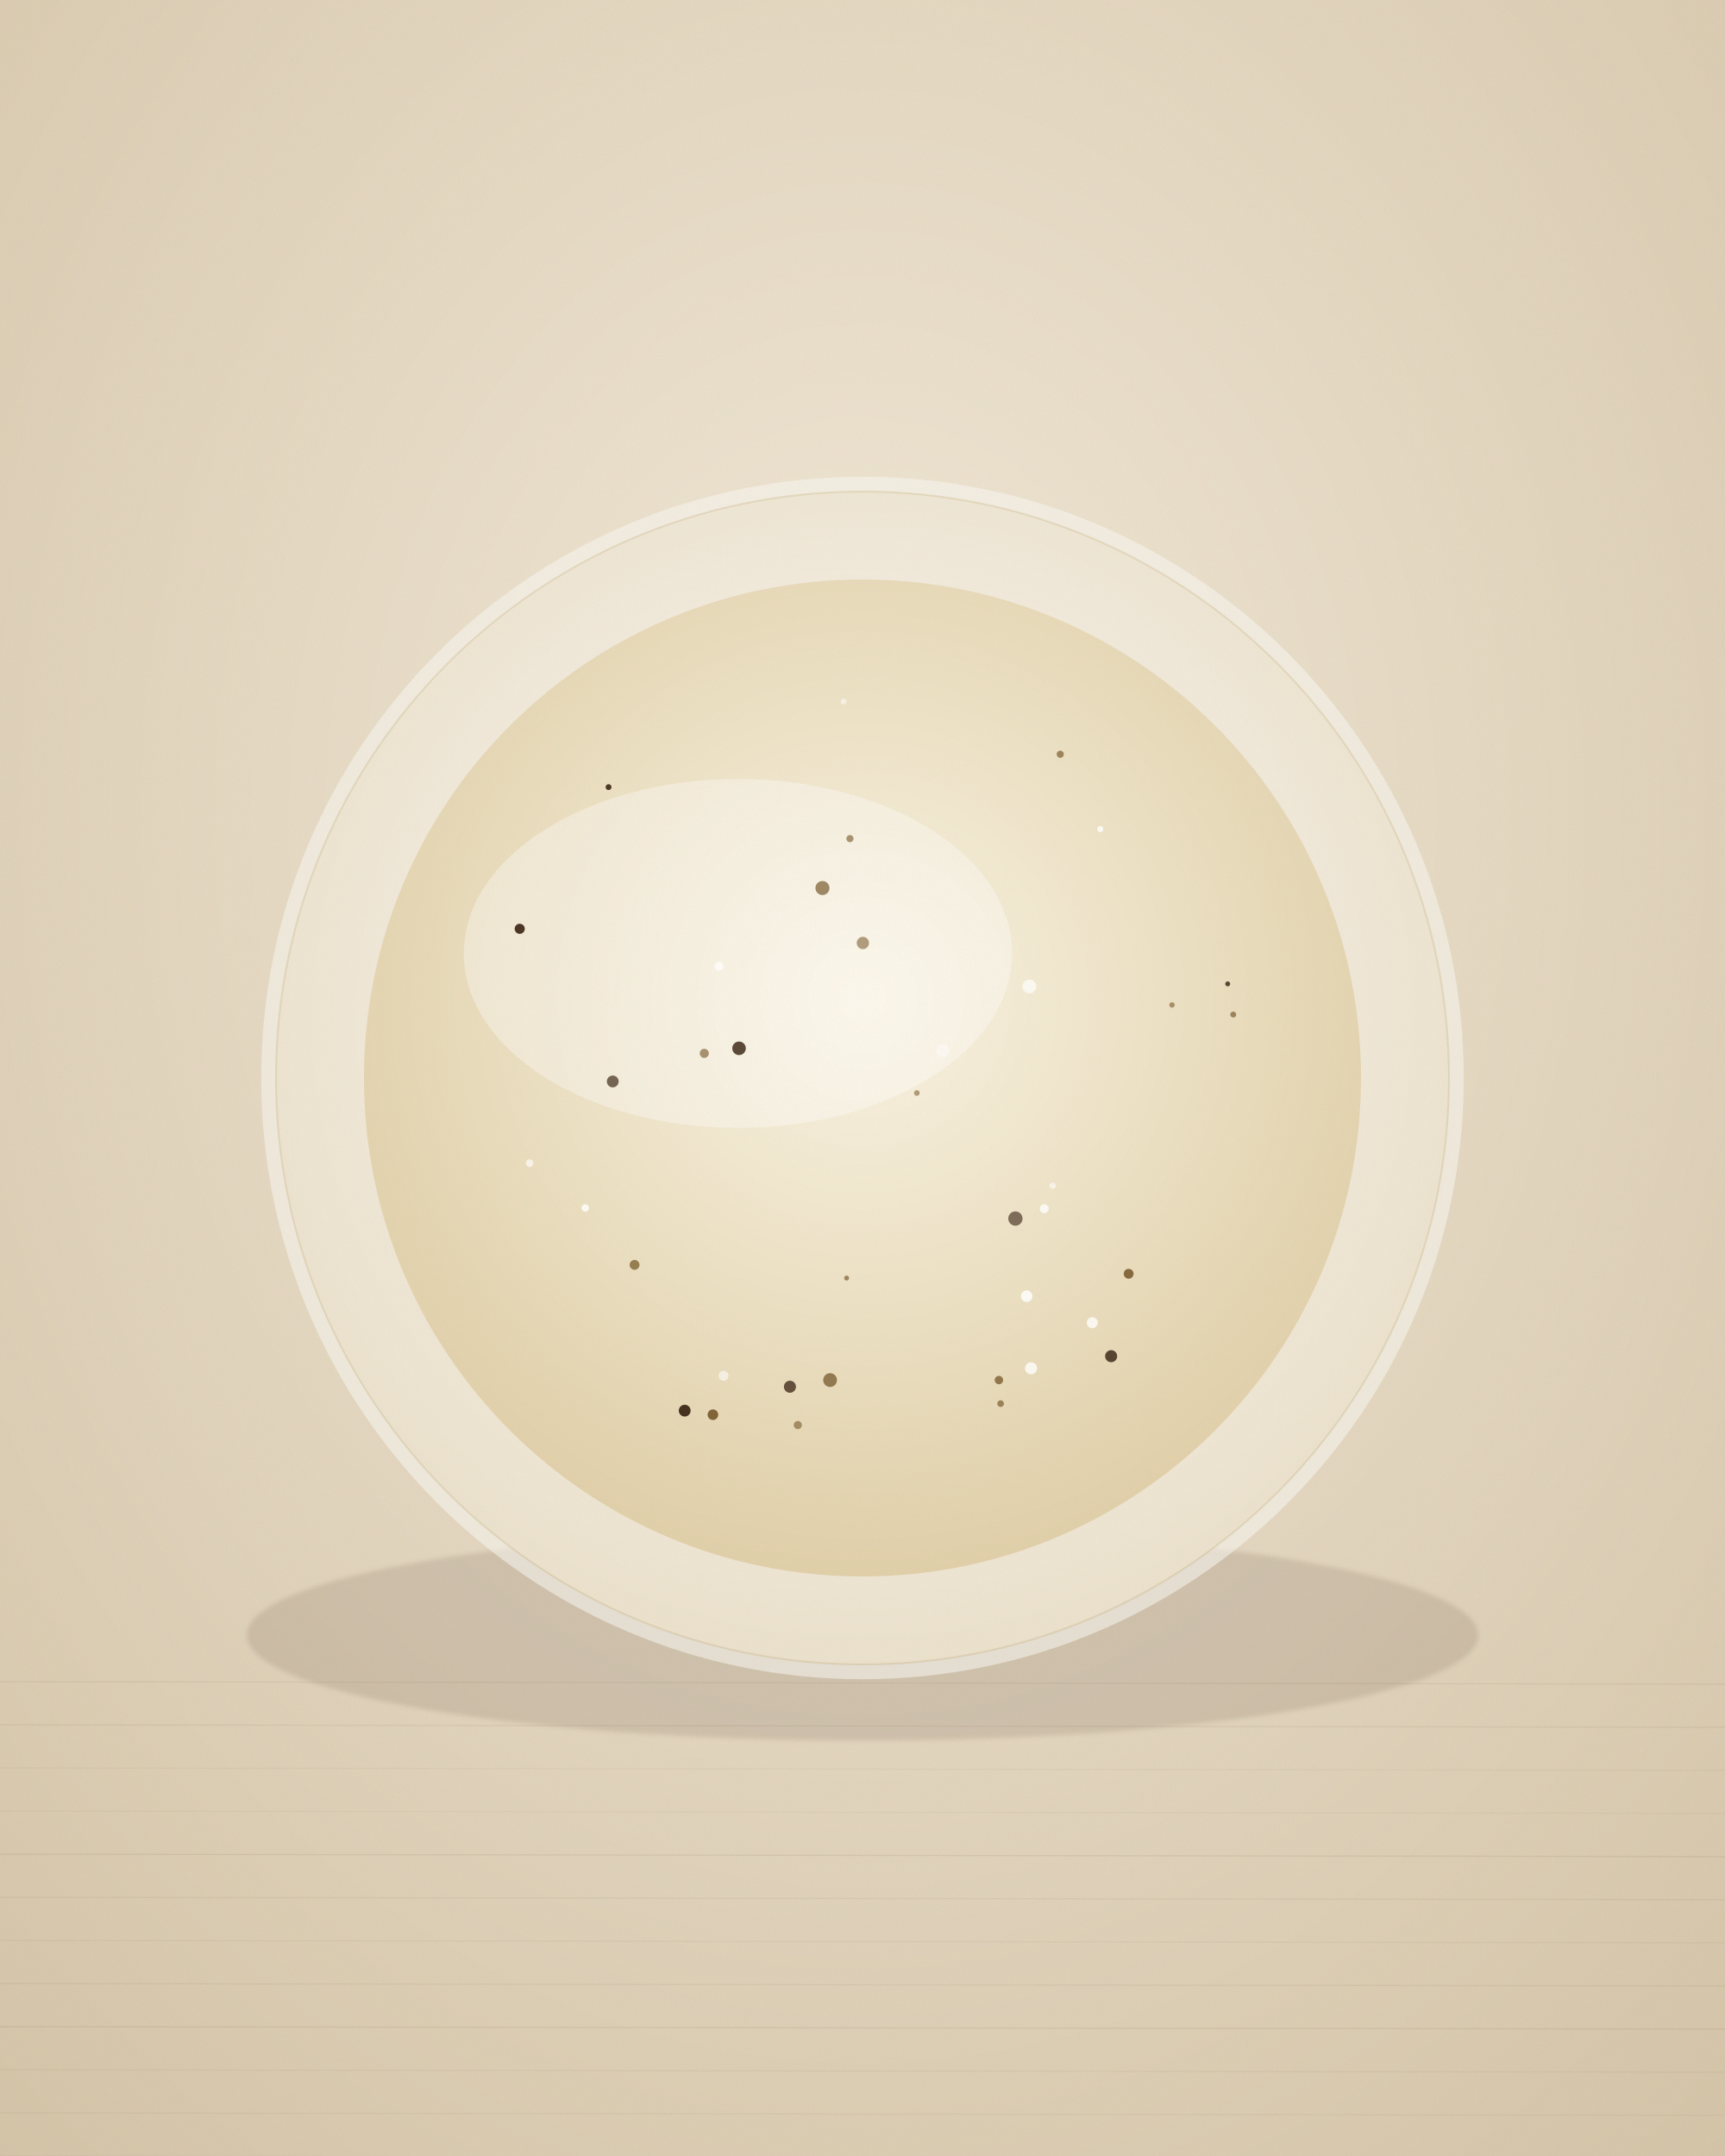
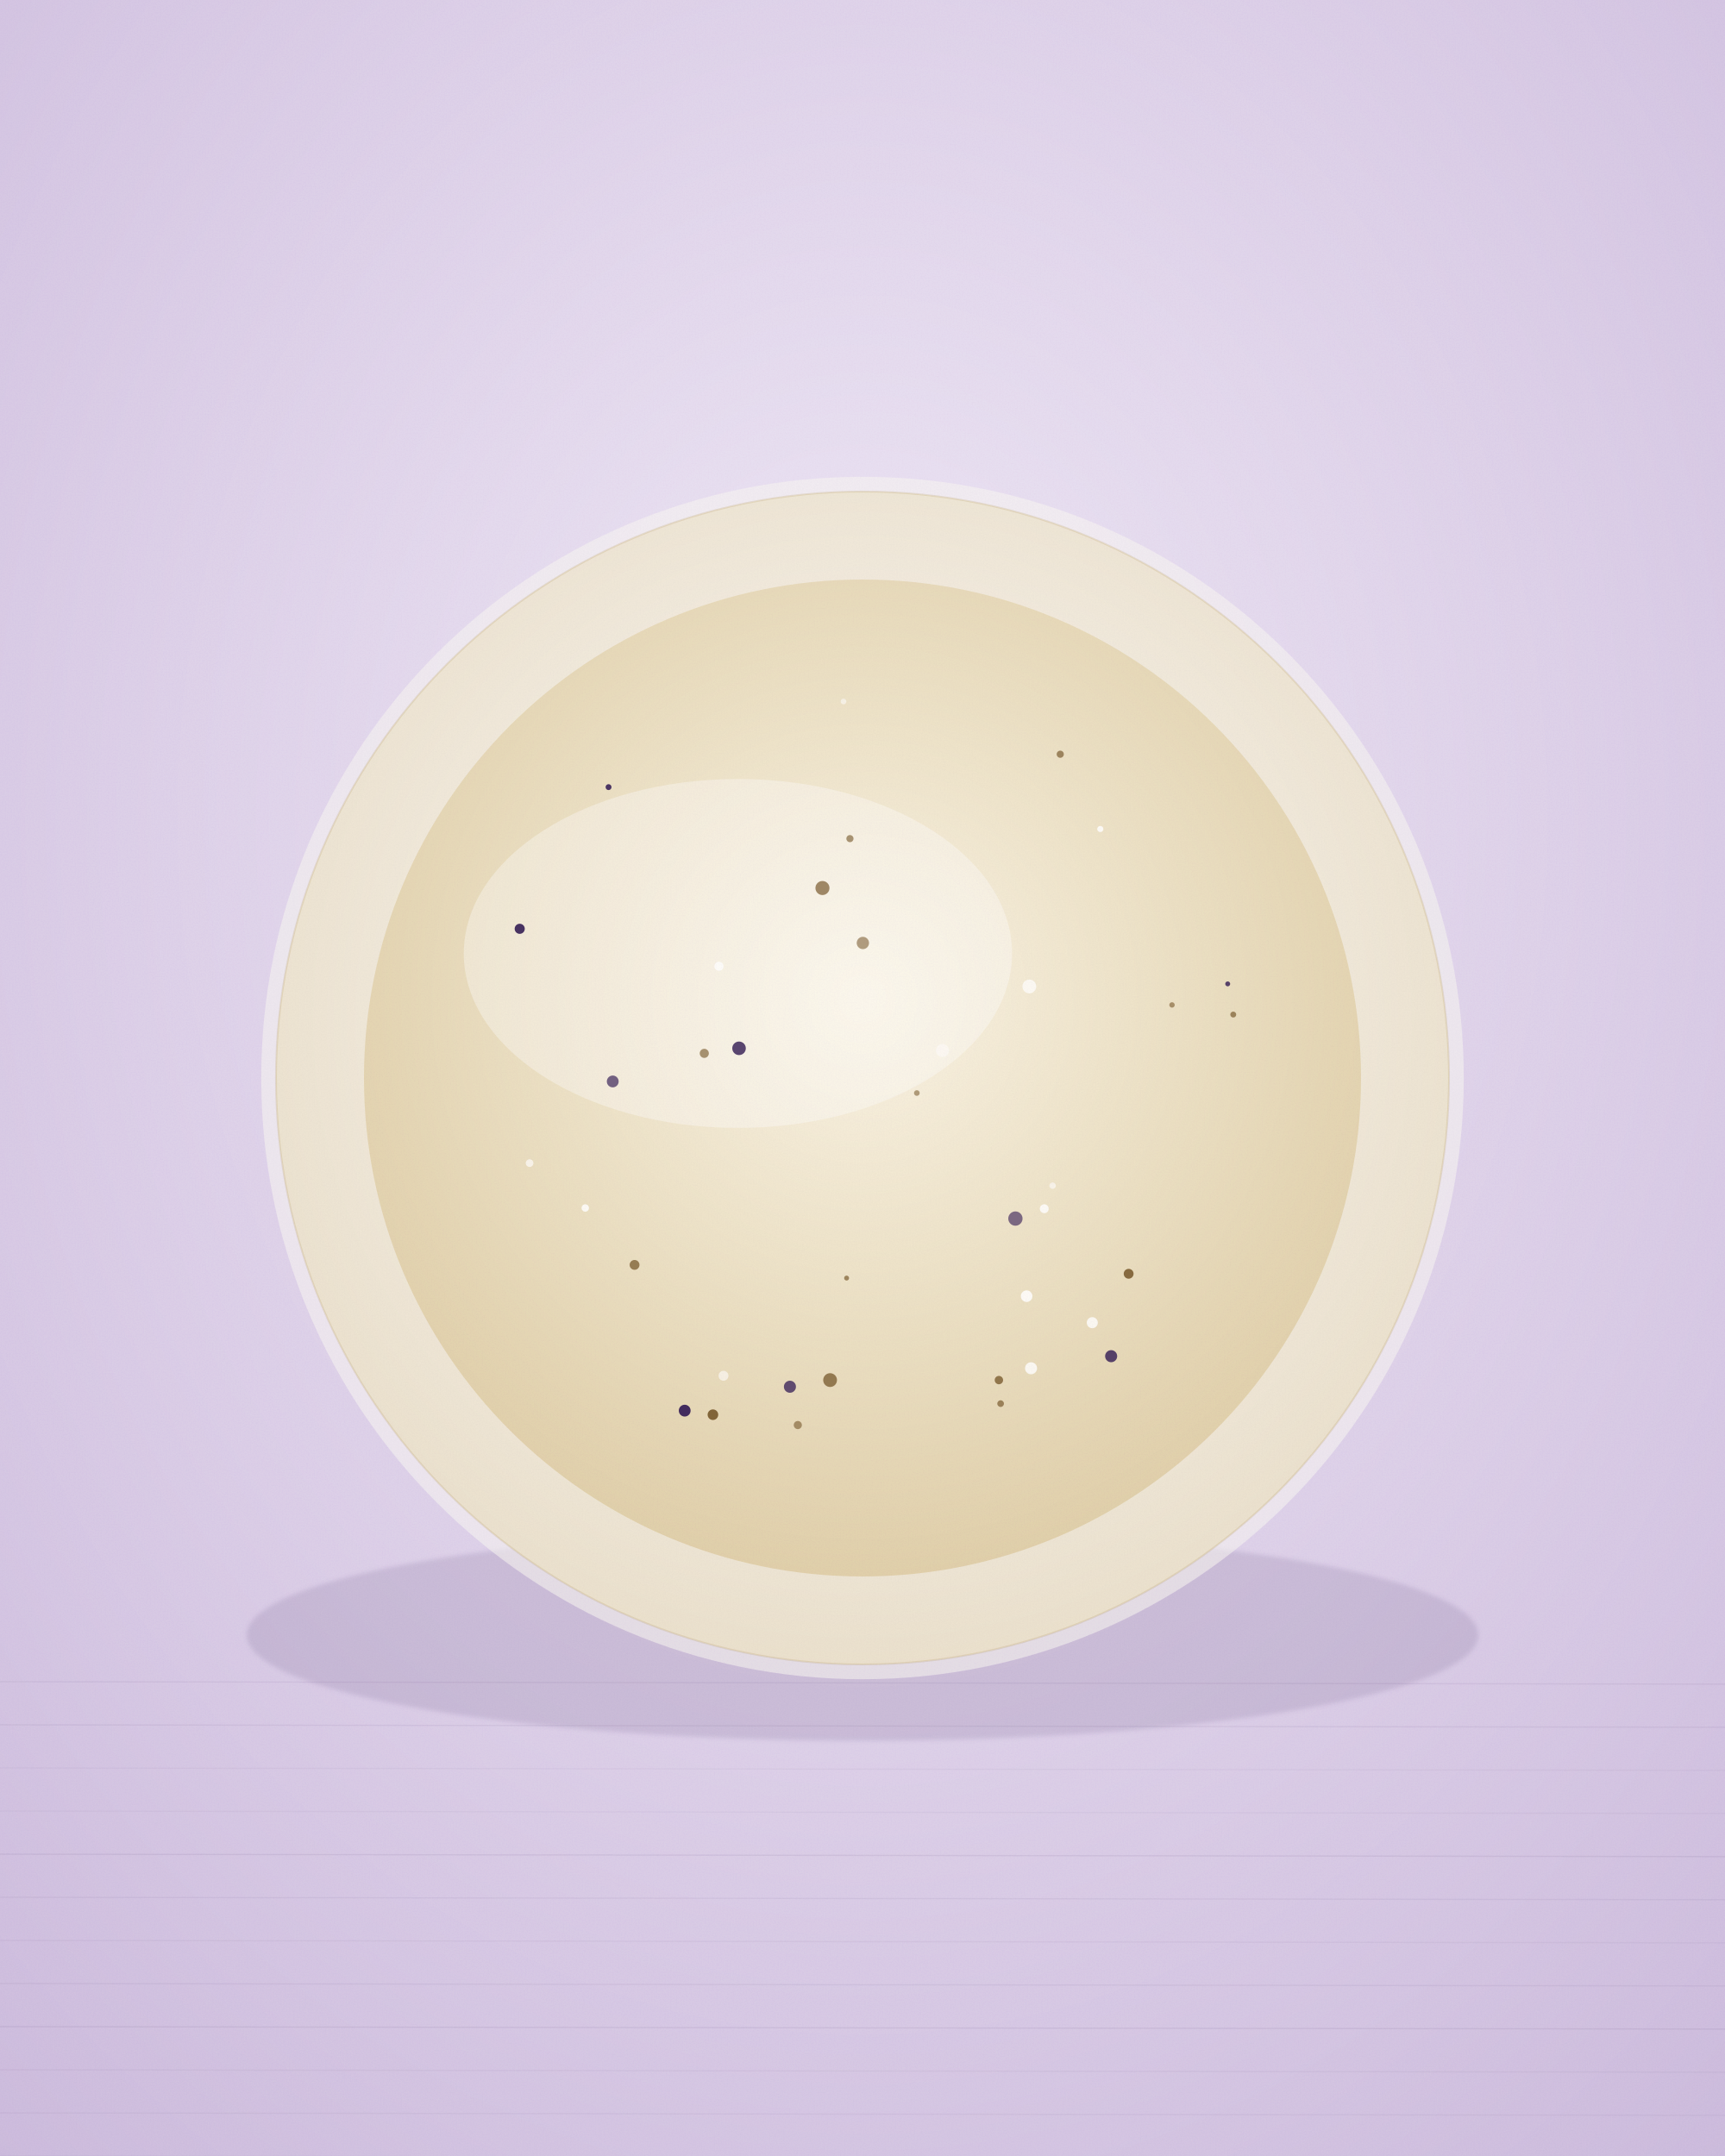
<svg xmlns="http://www.w3.org/2000/svg" viewBox="0 0 1400 1750" preserveAspectRatio="xMidYMid slice">
  <defs>
    <radialGradient id="bg" cx="50%" cy="38%" r="80%">
-       <stop offset="0%" stop-color="#F2E9D8" />
-       <stop offset="100%" stop-color="#D4C4A8" />
+       <stop offset="0%" stop-color="#F0E9F7" />
+       <stop offset="100%" stop-color="#CDBCDD" />
    </radialGradient>
    <radialGradient id="rim" cx="50%" cy="45%" r="65%">
      <stop offset="0%" stop-color="#FFFEFB" />
      <stop offset="100%" stop-color="#E8DCC4" />
    </radialGradient>
    <radialGradient id="pudding" cx="50%" cy="42%" r="60%">
      <stop offset="0%" stop-color="#FBF5E4" />
      <stop offset="100%" stop-color="#E0CFA8" />
    </radialGradient>
    <filter id="soft" x="-20%" y="-20%" width="140%" height="140%">
      <feGaussianBlur stdDeviation="2" />
    </filter>
    <filter id="grain" x="0" y="0" width="100%" height="100%">
      <feTurbulence type="fractalNoise" baseFrequency="0.85" numOctaves="2" seed="66" />
-       <feColorMatrix values="0 0 0 0 0.2  0 0 0 0 0.15  0 0 0 0 0.1  0 0 0 0.08 0" />
+       <feColorMatrix values="0 0 0 0 0.16  0 0 0 0 0.1  0 0 0 0 0.22  0 0 0 0.08 0" />
      <feComposite in2="SourceGraphic" operator="in" />
    </filter>
  </defs>
  <rect width="1400" height="1750" fill="url(#bg)" />
-   <line x1="0" y1="1365.0" x2="1400" y2="1367.0" stroke="#3D2817" stroke-width="1" opacity="0.07" />
-   <line x1="0" y1="1400.0" x2="1400" y2="1402.0" stroke="#3D2817" stroke-width="1" opacity="0.07" />
-   <line x1="0" y1="1435.0" x2="1400" y2="1437.0" stroke="#3D2817" stroke-width="1" opacity="0.04" />
-   <line x1="0" y1="1470.0" x2="1400" y2="1472.0" stroke="#3D2817" stroke-width="1" opacity="0.04" />
-   <line x1="0" y1="1505.0" x2="1400" y2="1507.0" stroke="#3D2817" stroke-width="1" opacity="0.08" />
-   <line x1="0" y1="1540.0" x2="1400" y2="1542.0" stroke="#3D2817" stroke-width="1" opacity="0.06" />
-   <line x1="0" y1="1575.0" x2="1400" y2="1577.0" stroke="#3D2817" stroke-width="1" opacity="0.05" />
-   <line x1="0" y1="1610.0" x2="1400" y2="1612.0" stroke="#3D2817" stroke-width="1" opacity="0.06" />
-   <line x1="0" y1="1645.0" x2="1400" y2="1647.0" stroke="#3D2817" stroke-width="1" opacity="0.08" />
-   <line x1="0" y1="1680.0" x2="1400" y2="1682.0" stroke="#3D2817" stroke-width="1" opacity="0.05" />
-   <line x1="0" y1="1715.0" x2="1400" y2="1717.0" stroke="#3D2817" stroke-width="1" opacity="0.05" />
-   <line x1="0" y1="1750.0" x2="1400" y2="1752.0" stroke="#3D2817" stroke-width="1" opacity="0.04" />
-   <line x1="0" y1="1785.0" x2="1400" y2="1787.0" stroke="#3D2817" stroke-width="1" opacity="0.06" />
-   <line x1="0" y1="1820.0" x2="1400" y2="1822.0" stroke="#3D2817" stroke-width="1" opacity="0.05" />
-   <ellipse cx="700" cy="1327.2" rx="499.8" ry="85.7" fill="#3D2817" opacity="0.12" filter="url(#soft)" />
+   <line x1="0" y1="1365.0" x2="1400" y2="1367.0" stroke="#3A2358" stroke-width="1" opacity="0.07" />
+   <line x1="0" y1="1400.0" x2="1400" y2="1402.0" stroke="#3A2358" stroke-width="1" opacity="0.07" />
+   <line x1="0" y1="1435.0" x2="1400" y2="1437.0" stroke="#3A2358" stroke-width="1" opacity="0.04" />
+   <line x1="0" y1="1470.0" x2="1400" y2="1472.0" stroke="#3A2358" stroke-width="1" opacity="0.04" />
+   <line x1="0" y1="1505.0" x2="1400" y2="1507.0" stroke="#3A2358" stroke-width="1" opacity="0.08" />
+   <line x1="0" y1="1540.0" x2="1400" y2="1542.0" stroke="#3A2358" stroke-width="1" opacity="0.06" />
+   <line x1="0" y1="1575.0" x2="1400" y2="1577.0" stroke="#3A2358" stroke-width="1" opacity="0.05" />
+   <line x1="0" y1="1610.0" x2="1400" y2="1612.0" stroke="#3A2358" stroke-width="1" opacity="0.06" />
+   <line x1="0" y1="1645.0" x2="1400" y2="1647.0" stroke="#3A2358" stroke-width="1" opacity="0.08" />
+   <line x1="0" y1="1680.0" x2="1400" y2="1682.0" stroke="#3A2358" stroke-width="1" opacity="0.05" />
+   <line x1="0" y1="1715.0" x2="1400" y2="1717.0" stroke="#3A2358" stroke-width="1" opacity="0.05" />
+   <line x1="0" y1="1750.0" x2="1400" y2="1752.0" stroke="#3A2358" stroke-width="1" opacity="0.04" />
+   <line x1="0" y1="1785.0" x2="1400" y2="1787.0" stroke="#3A2358" stroke-width="1" opacity="0.06" />
+   <line x1="0" y1="1820.0" x2="1400" y2="1822.0" stroke="#3A2358" stroke-width="1" opacity="0.05" />
+   <ellipse cx="700" cy="1327.2" rx="499.8" ry="85.7" fill="#3A2358" opacity="0.12" filter="url(#soft)" />
  <circle cx="700" cy="875" r="488.0" fill="#FAF7F2" opacity="0.55" />
  <circle cx="700" cy="875" r="476" fill="url(#rim)" />
  <circle cx="700" cy="875" r="476" fill="none" stroke="#A8893F" stroke-width="1.5" opacity="0.18" />
  <circle cx="700" cy="875" r="404.6" fill="url(#pudding)" />
  <ellipse cx="598.9" cy="773.9" rx="222.5" ry="141.6" fill="#FFFFFE" opacity="0.35" />
  <circle cx="687.1" cy="1037.4" r="2.0" fill="#7A5C2E" opacity="0.70" />
  <circle cx="1000.9" cy="823.5" r="2.4" fill="#7A5C2E" opacity="0.70" />
  <circle cx="684.6" cy="569.4" r="2.3" fill="#FFFEFB" opacity="0.58" />
  <circle cx="647.5" cy="1156.7" r="3.3" fill="#7A5C2E" opacity="0.62" />
  <circle cx="886.5" cy="1073.6" r="4.5" fill="#FFFEFB" opacity="0.85" />
  <circle cx="475.0" cy="980.5" r="3.0" fill="#FFFEFB" opacity="0.90" />
-   <circle cx="824.1" cy="989.1" r="5.8" fill="#3D2817" opacity="0.64" />
+   <circle cx="824.1" cy="989.1" r="5.8" fill="#3A2358" opacity="0.64" />
  <circle cx="571.6" cy="855.0" r="3.7" fill="#7A5C2E" opacity="0.64" />
-   <circle cx="421.8" cy="753.9" r="4.1" fill="#3D2817" opacity="0.93" />
+   <circle cx="421.8" cy="753.9" r="4.1" fill="#3A2358" opacity="0.93" />
  <circle cx="847.5" cy="981.1" r="3.6" fill="#FFFEFB" opacity="0.91" />
  <circle cx="860.5" cy="612.2" r="2.9" fill="#7A5C2E" opacity="0.69" />
  <circle cx="700.3" cy="765.4" r="5.0" fill="#7A5C2E" opacity="0.58" />
  <circle cx="893.0" cy="672.9" r="2.5" fill="#FFFEFB" opacity="0.91" />
  <circle cx="667.5" cy="720.8" r="5.7" fill="#7A5C2E" opacity="0.71" />
  <circle cx="578.6" cy="1148.3" r="4.3" fill="#7A5C2E" opacity="0.94" />
-   <circle cx="641.1" cy="1125.6" r="4.9" fill="#3D2817" opacity="0.78" />
+   <circle cx="641.1" cy="1125.6" r="4.9" fill="#3A2358" opacity="0.78" />
  <circle cx="836.8" cy="1110.6" r="4.9" fill="#FFFEFB" opacity="0.85" />
  <circle cx="689.8" cy="680.7" r="2.9" fill="#7A5C2E" opacity="0.63" />
  <circle cx="812.1" cy="1139.3" r="2.7" fill="#7A5C2E" opacity="0.70" />
-   <circle cx="599.8" cy="850.9" r="5.5" fill="#3D2817" opacity="0.84" />
-   <circle cx="555.7" cy="1145.0" r="4.8" fill="#3D2817" opacity="0.95" />
+   <circle cx="599.8" cy="850.9" r="5.5" fill="#3A2358" opacity="0.84" />
+   <circle cx="555.7" cy="1145.0" r="4.8" fill="#3A2358" opacity="0.95" />
  <circle cx="854.3" cy="962.4" r="2.6" fill="#FFFEFB" opacity="0.64" />
  <circle cx="583.5" cy="784.3" r="3.7" fill="#FFFEFB" opacity="0.91" />
-   <circle cx="497.3" cy="877.8" r="4.8" fill="#3D2817" opacity="0.70" />
-   <circle cx="901.8" cy="1100.8" r="4.9" fill="#3D2817" opacity="0.84" />
+   <circle cx="497.3" cy="877.8" r="4.8" fill="#3A2358" opacity="0.70" />
+   <circle cx="901.8" cy="1100.8" r="4.9" fill="#3A2358" opacity="0.84" />
  <circle cx="835.4" cy="800.7" r="5.6" fill="#FFFEFB" opacity="0.79" />
  <circle cx="515.0" cy="1026.7" r="4.0" fill="#7A5C2E" opacity="0.75" />
  <circle cx="916.0" cy="1033.9" r="4.0" fill="#7A5C2E" opacity="0.89" />
  <circle cx="764.9" cy="852.7" r="5.3" fill="#FFFEFB" opacity="0.55" />
  <circle cx="951.2" cy="815.7" r="2.2" fill="#7A5C2E" opacity="0.61" />
  <circle cx="673.7" cy="1120.2" r="5.6" fill="#7A5C2E" opacity="0.77" />
  <circle cx="833.2" cy="1052.1" r="4.7" fill="#FFFEFB" opacity="0.92" />
  <circle cx="810.7" cy="1120.2" r="3.4" fill="#7A5C2E" opacity="0.80" />
  <circle cx="744.1" cy="887.2" r="2.3" fill="#7A5C2E" opacity="0.57" />
-   <circle cx="996.4" cy="798.6" r="2.0" fill="#3D2817" opacity="0.84" />
+   <circle cx="996.4" cy="798.6" r="2.0" fill="#3A2358" opacity="0.84" />
  <circle cx="587.2" cy="1116.7" r="4.0" fill="#FFFEFB" opacity="0.64" />
  <circle cx="429.8" cy="944.1" r="3.1" fill="#FFFEFB" opacity="0.70" />
-   <circle cx="493.9" cy="638.9" r="2.4" fill="#3D2817" opacity="0.91" />
+   <circle cx="493.9" cy="638.9" r="2.4" fill="#3A2358" opacity="0.91" />
  <rect width="1400" height="1750" filter="url(#grain)" opacity="0.5" />
</svg>
